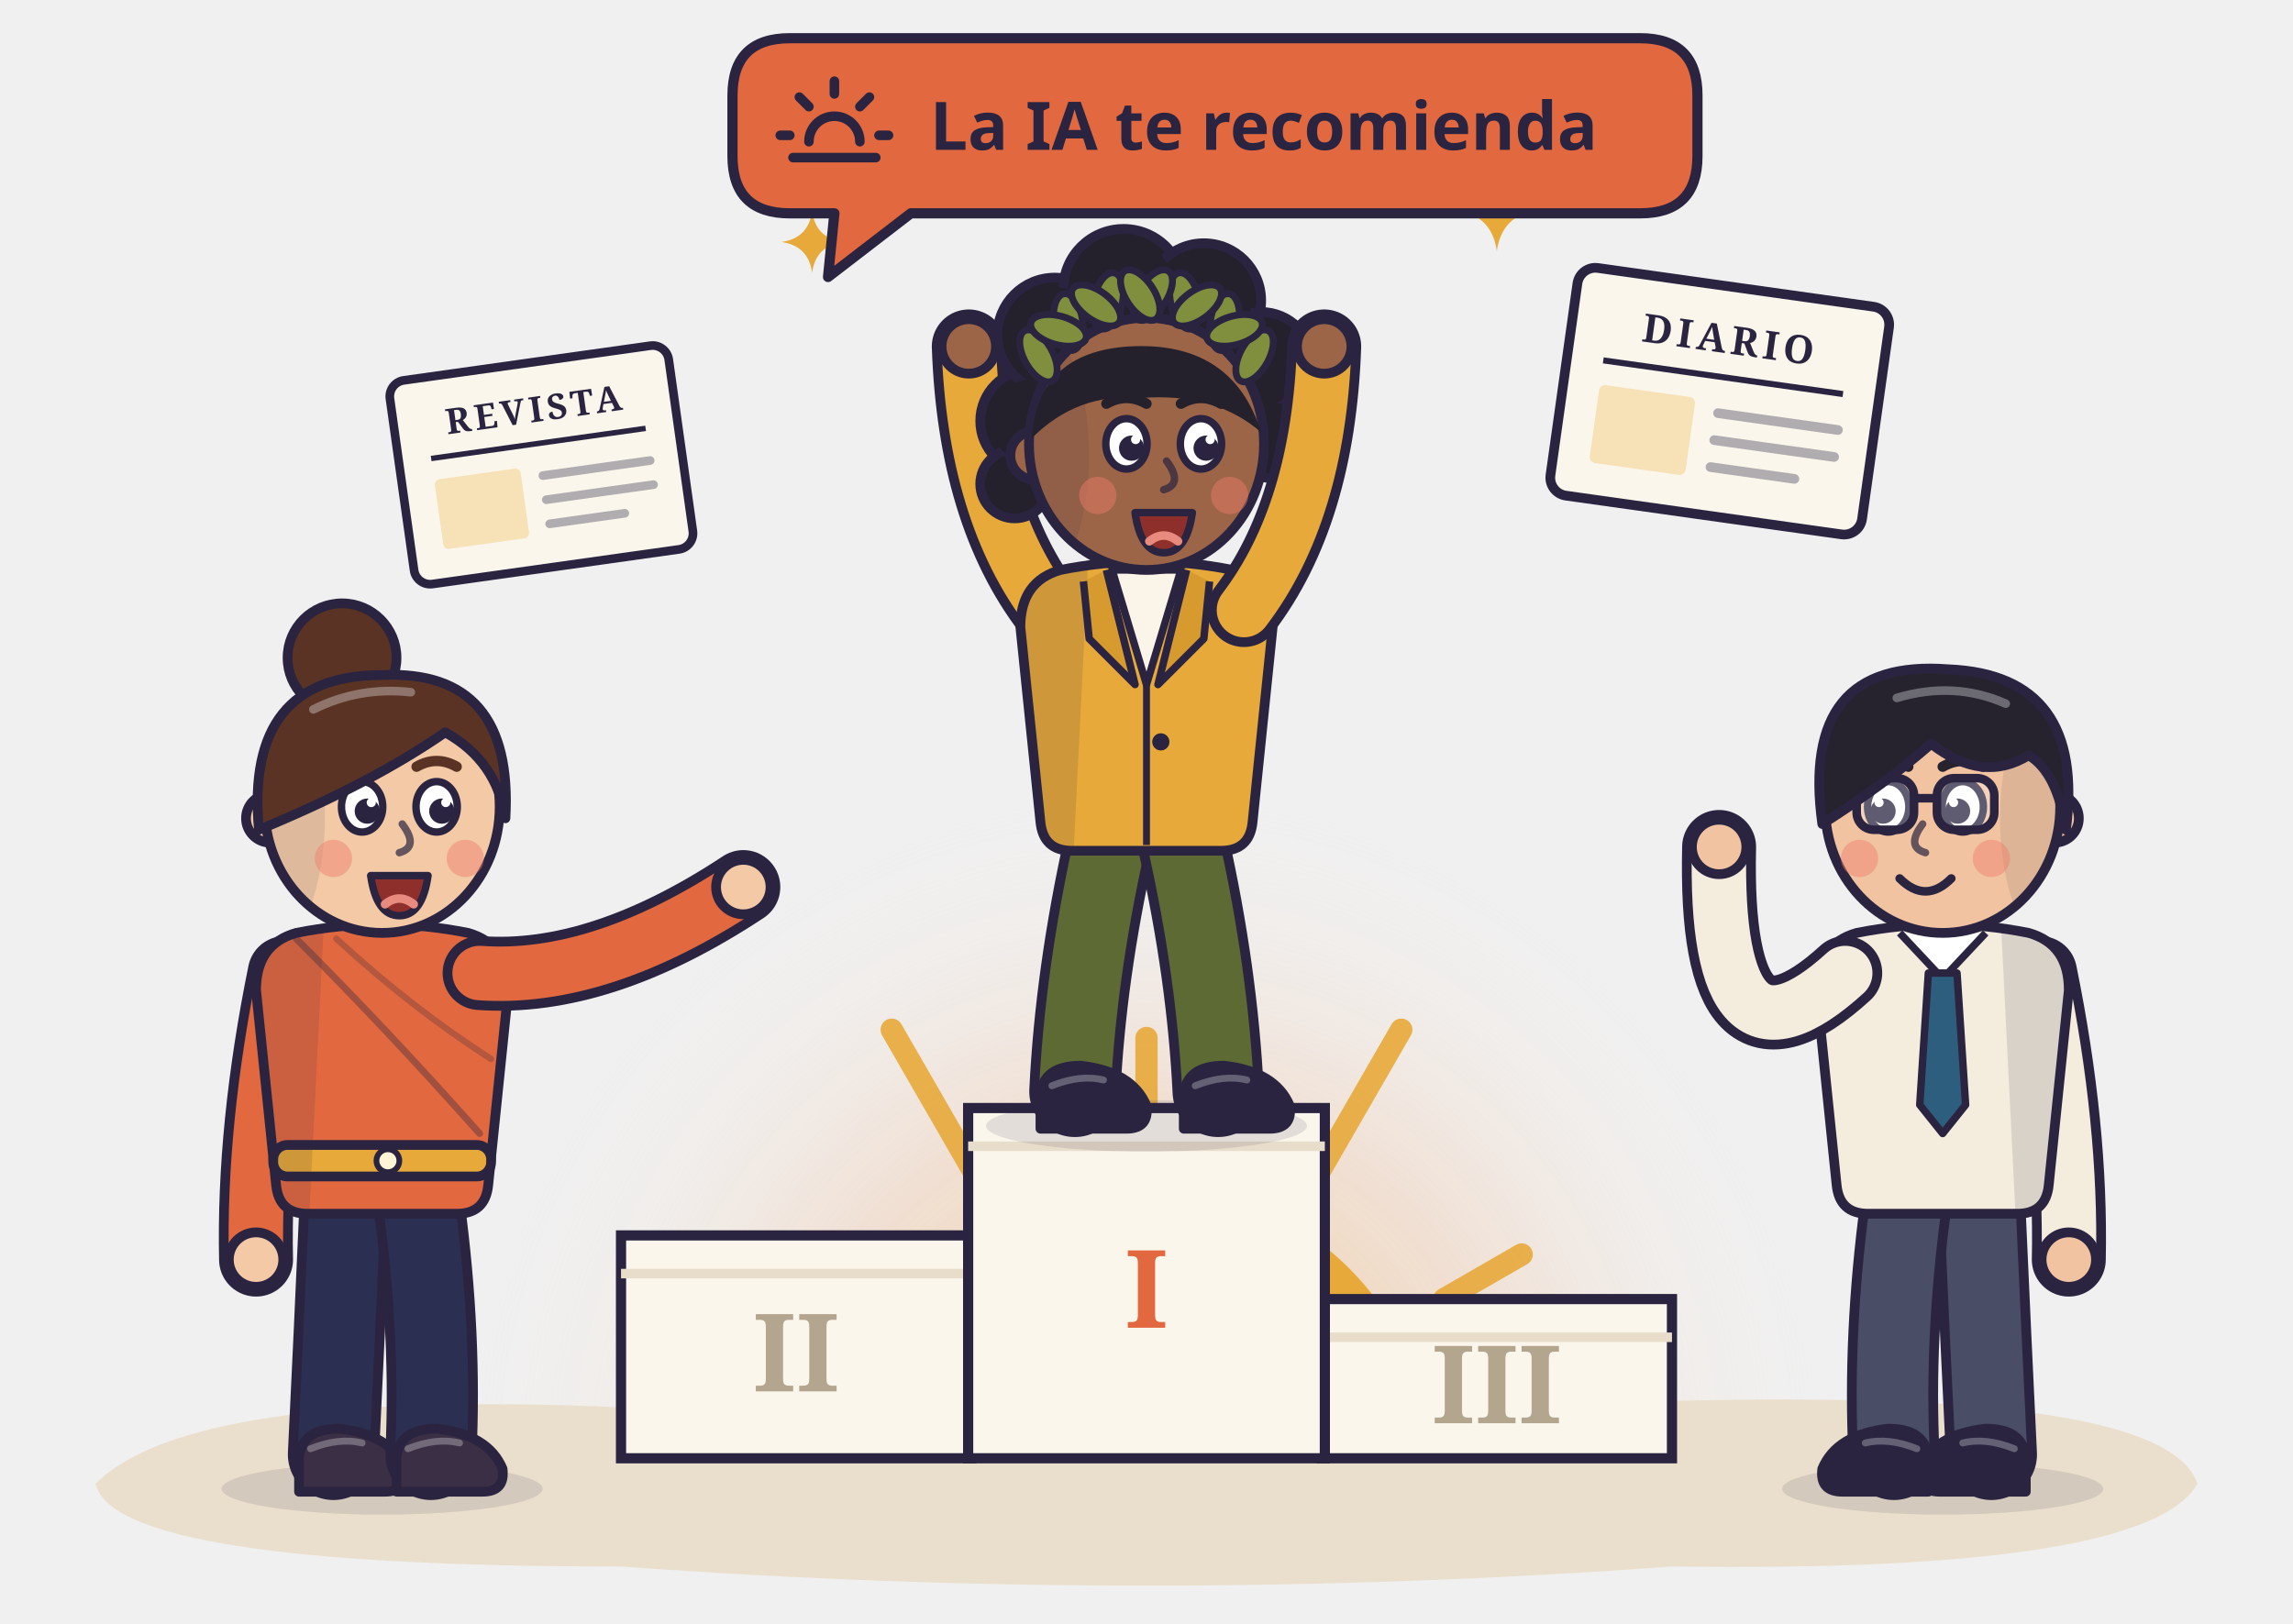
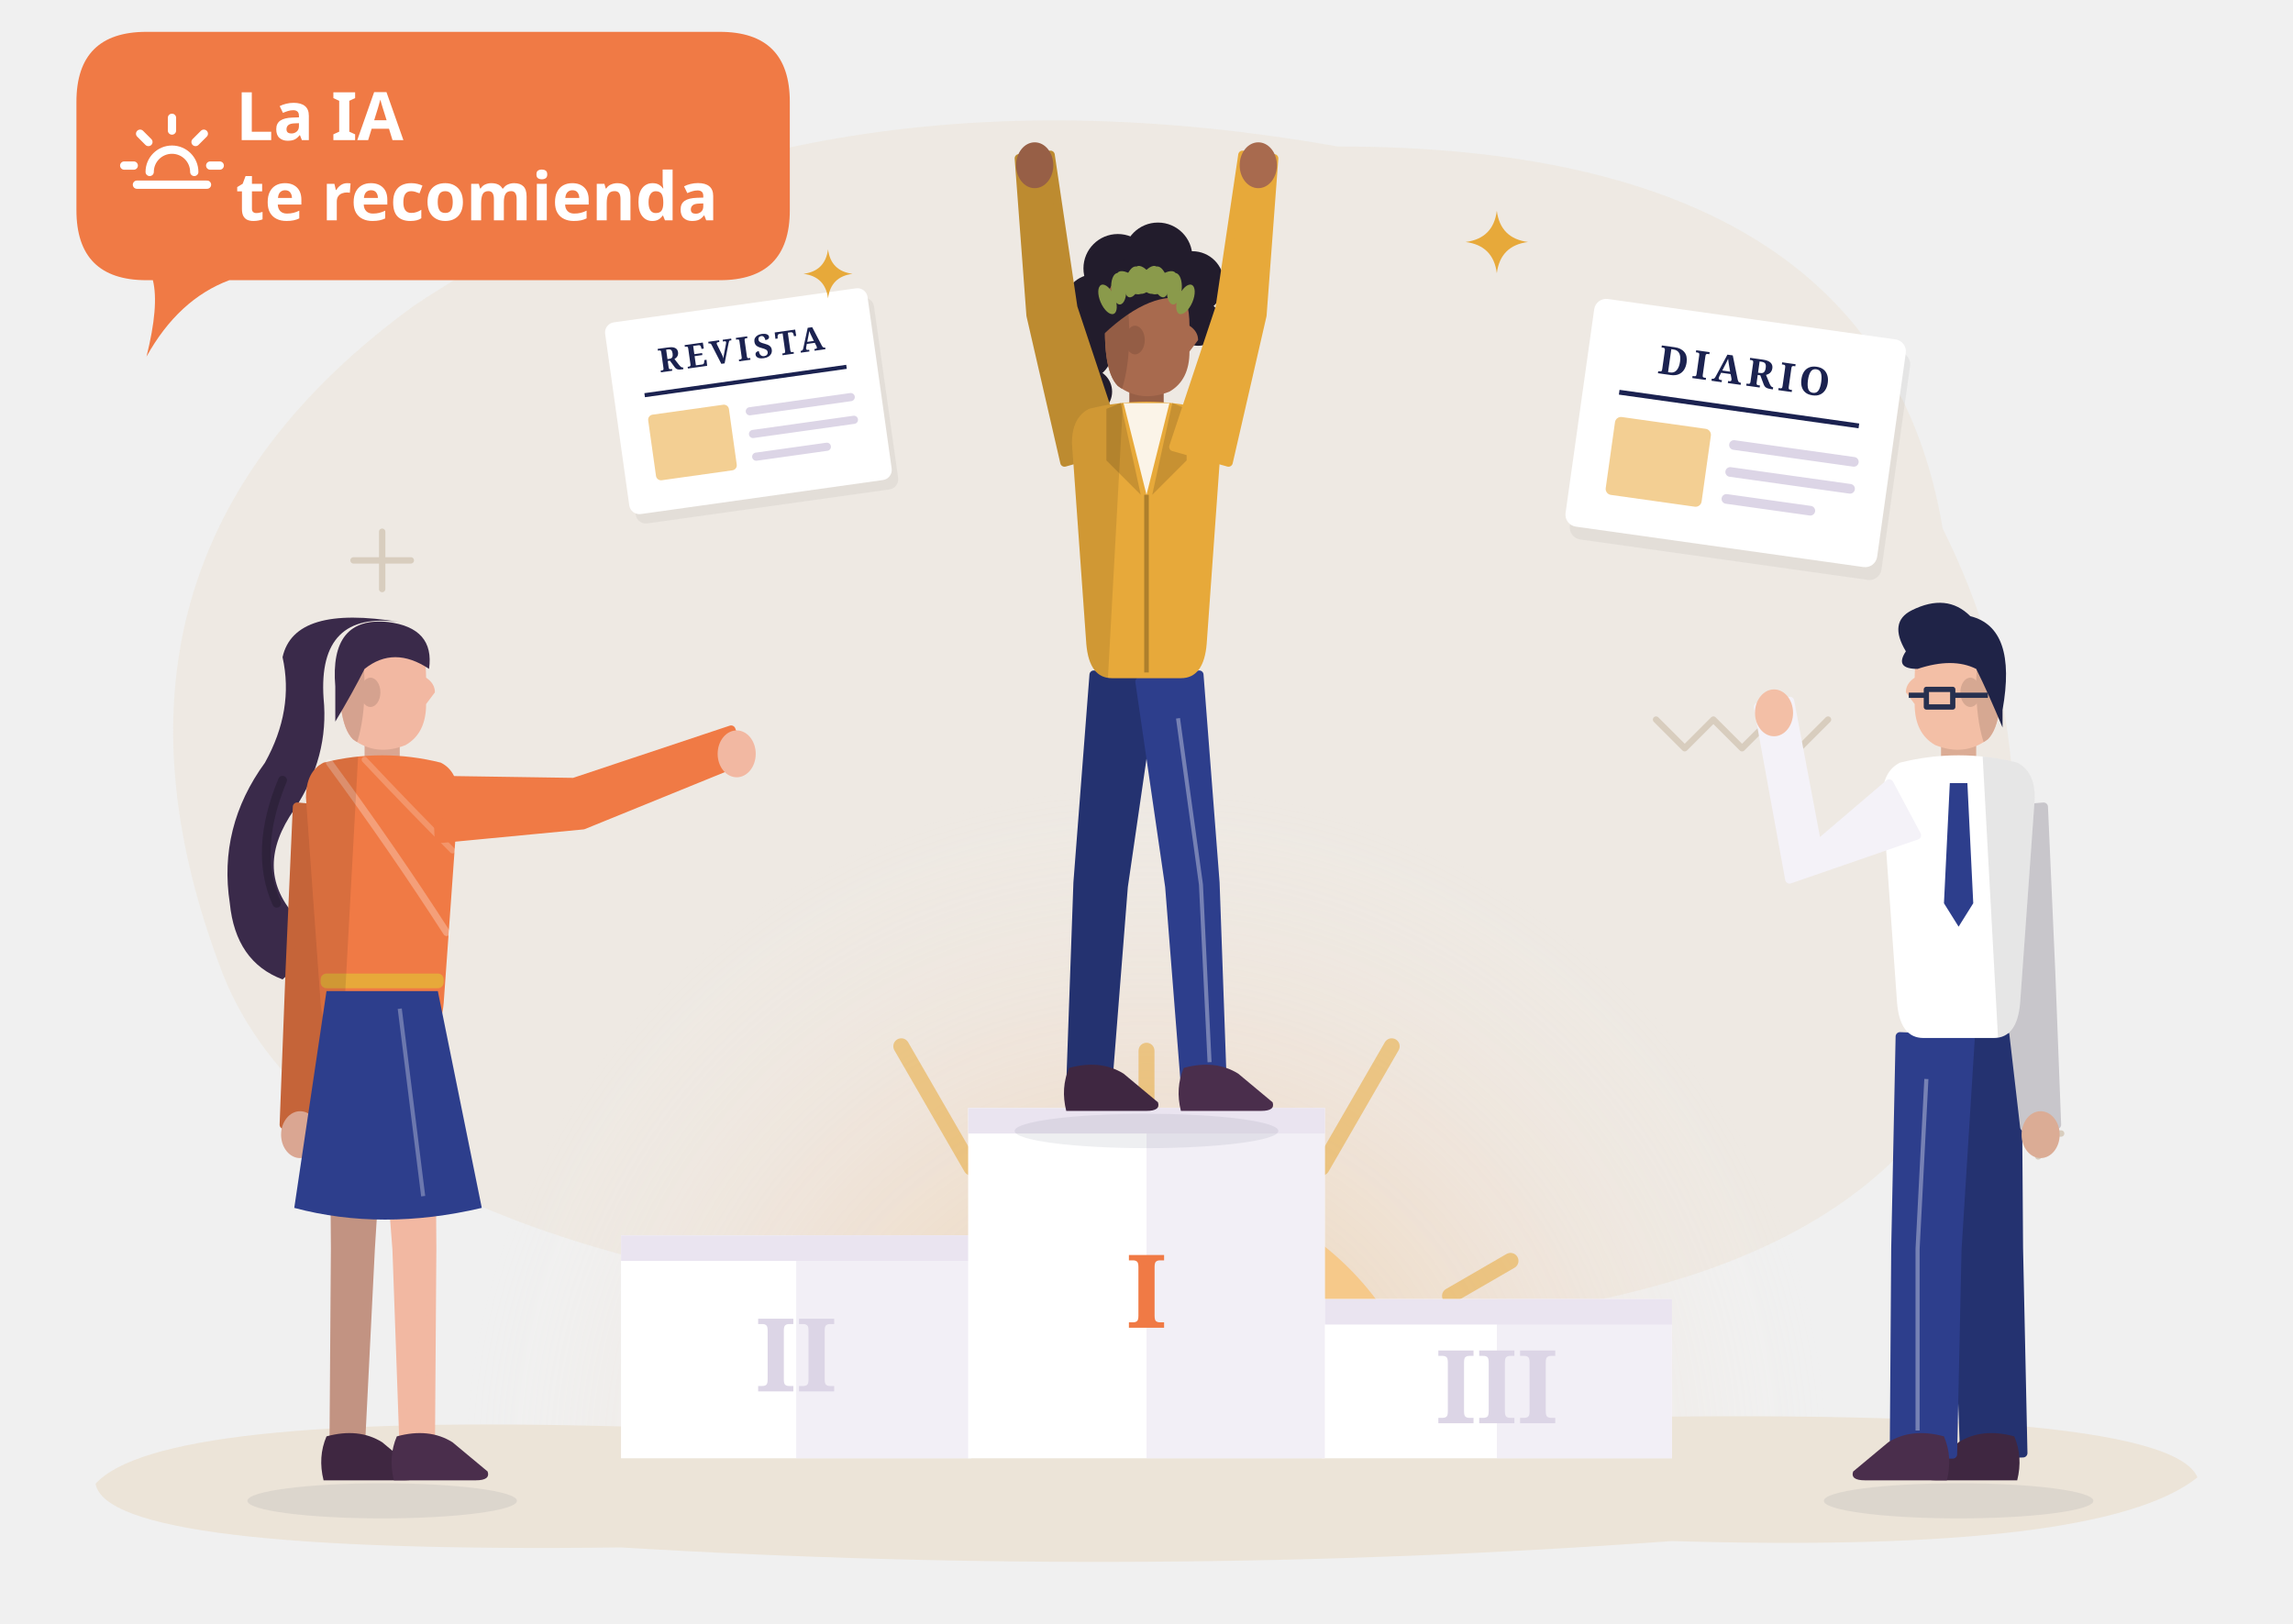
<svg xmlns="http://www.w3.org/2000/svg" viewBox="0 24 720 510" role="img" aria-label="Ilustración: una empresaria con corona de laurel celebra en lo alto de un podio de mármol mientras notas de prensa flotan a su alrededor">
+   <path transform="translate(720 0) scale(-1 1)" d="M110 190Q130 70 300 70Q470 40 590 120Q700 200 650 330Q610 430 360 440Q130 452 96 340Q74 262 110 190Z" fill="#ECE4D8" opacity=".55" />
+   <path d="M120 191v18M111 200h18" stroke="#D8CDBE" stroke-width="2" stroke-linecap="round" />
+   <path d="M640 372.8v14.4M632.8 380h14.4" stroke="#D8CDBE" stroke-width="2" stroke-linecap="round" />
+   <path d="M520 250l9 9 9-9 9 9 9-9 9 9 9-9" fill="none" stroke="#D8CDBE" stroke-width="2" stroke-linejoin="round" stroke-linecap="round" />
  <defs>
    <clipPath id="esc-autoridad-digital-horiz2">
      <rect x="90" y="216" width="540" height="270" />
    </clipPath>
    <radialGradient id="esc-autoridad-digital-halo1">
-       <stop offset="0" stop-color="#E7A93A" stop-opacity=".55" />
-       <stop offset=".55" stop-color="#F2B98F" stop-opacity=".28" />
+       <stop offset="0" stop-color="#E7A93A" stop-opacity=".4" />
+       <stop offset=".6" stop-color="#F4C9A8" stop-opacity=".18" />
      <stop offset="1" stop-color="#F6F0E6" stop-opacity="0" />
    </radialGradient>
  </defs>
  <g clip-path="url(#esc-autoridad-digital-horiz2)">
    <circle cx="360" cy="486" r="216" fill="url(#esc-autoridad-digital-halo1)" />
-     <g class="esc-sol" style="transform-origin:360px 486px" stroke="#E7A93A" stroke-width="7" stroke-linecap="round" opacity=".9">
-       <path d="M468 486L520 486" />
-       <path d="M453.5 540L477.8 554" />
-       <path d="M414 579.5L440 624.6" />
-       <path d="M360 594L360 622" />
-       <path d="M306 579.5L280 624.6" />
-       <path d="M266.5 540L242.2 554" />
-       <path d="M252 486L200 486" />
-       <path d="M266.5 432L242.2 418" />
-       <path d="M306 392.5L280 347.4" />
-       <path d="M360 378L360 350" />
-       <path d="M414 392.5L440 347.4" />
-       <path d="M453.5 432L477.8 418" />
-     </g>
-     <circle cx="360" cy="486" r="90" fill="#E7A93A" />
-     <circle cx="360" cy="486" r="70.2" fill="#EE9150" />
-     <circle cx="360" cy="486" r="50.4" fill="#E2683F" />
-   </g>
-   <path d="M30 490Q60 460 195 466Q360 454 525 464Q680 460 690 490Q674 518 525 516Q360 528 195 516Q36 516 30 490Z" fill="#EADFCC" />
+     <g class="esc-sol" style="transform-origin:360px 486px" stroke="#E7A93A" stroke-width="5" stroke-linecap="round" opacity=".55">
+       <path d="M470 486L514 486" />
+       <path d="M455.3 541L474.3 552" />
+       <path d="M415 581.3L437 619.4" />
+       <path d="M360 596L360 618" />
+       <path d="M305 581.3L283 619.4" />
+       <path d="M264.7 541L245.7 552" />
+       <path d="M250 486L206 486" />
+       <path d="M264.7 431L245.7 420" />
+       <path d="M305 390.7L283 352.6" />
+       <path d="M360 376L360 354" />
+       <path d="M415 390.7L437 352.6" />
+       <path d="M455.3 431L474.3 420" />
+     </g>
+     <circle cx="360" cy="486" r="90" fill="#F6C98A" />
+     <circle cx="360" cy="486" r="66.6" fill="#F3A672" />
+     <circle cx="360" cy="486" r="43.2" fill="#F07A45" />
+   </g>
+   <path d="M30 490Q50 468 195 472Q318.75 460 470 470Q680 464 690 488Q660 512 525 508Q360 520 195 510Q34 512 30 490Z" fill="#ECE4D8" />
  <g transform="translate(360 482) scale(1)">
-     <rect x="-165" y="-70" width="110" height="70" fill="#FBF6EC" stroke="#2A2440" stroke-width="3.2" />
-     <path d="M-165 -58h110" stroke="#E8DDCA" stroke-width="3" />
-     <text x="-110" y="-21" text-anchor="middle" font-family="Cinzel, serif" font-weight="700" font-size="34" fill="#B4A68E">II</text>
-     <rect x="55" y="-50" width="110" height="50" fill="#FBF6EC" stroke="#2A2440" stroke-width="3.2" />
-     <path d="M55 -38h110" stroke="#E8DDCA" stroke-width="3" />
-     <text x="110" y="-11" text-anchor="middle" font-family="Cinzel, serif" font-weight="700" font-size="34" fill="#B4A68E">III</text>
-     <rect x="-56" y="-110" width="112" height="110" fill="#FBF6EC" stroke="#2A2440" stroke-width="3.2" />
-     <path d="M-56 -98h112" stroke="#E8DDCA" stroke-width="3" />
-     <text x="0" y="-41" text-anchor="middle" font-family="Cinzel, serif" font-weight="700" font-size="34" fill="#E2683F">I</text>
-   </g>
-   <g transform="translate(360 374) scale(0.9)">
+     <rect x="-165" y="-70" width="110" height="70" fill="#FFFFFF" />
+     <rect x="-110" y="-70" width="55" height="70" fill="#EAE4F0" opacity=".6" />
+     <rect x="-165" y="-70" width="110" height="8" fill="#EAE4F0" />
+     <text x="-110" y="-21" text-anchor="middle" font-family="Cinzel, serif" font-weight="700" font-size="32" fill="#DCD5E6">II</text>
+     <rect x="55" y="-50" width="110" height="50" fill="#FFFFFF" />
+     <rect x="110" y="-50" width="55" height="50" fill="#EAE4F0" opacity=".6" />
+     <rect x="55" y="-50" width="110" height="8" fill="#EAE4F0" />
+     <text x="110" y="-11" text-anchor="middle" font-family="Cinzel, serif" font-weight="700" font-size="32" fill="#DCD5E6">III</text>
+     <rect x="-56" y="-110" width="112" height="110" fill="#FFFFFF" />
+     <rect x="0" y="-110" width="56" height="110" fill="#EAE4F0" opacity=".6" />
+     <rect x="-56" y="-110" width="112" height="8" fill="#EAE4F0" />
+     <text x="0" y="-41" text-anchor="middle" font-family="Cinzel, serif" font-weight="700" font-size="32" fill="#F07A45">I</text>
+   </g>
+   <g transform="translate(360 372) scale(0.9)">
    <g class="esc-respira" style="--d:0s">
-       <ellipse cx="0" cy="4" rx="56" ry="9" fill="#2A2440" opacity=".12" />
-       <path d="M-13 -94Q-23 -49 -25 -8" fill="none" stroke="#2A2440" stroke-width="31.8" stroke-linecap="round" stroke-linejoin="round" />
-       <path d="M-13 -94Q-23 -49 -25 -8" fill="none" stroke="#5E6A34" stroke-width="25" stroke-linecap="round" stroke-linejoin="round" />
-       <path d="M-37 5L-37 -7Q-36 -17 -23 -17Q-5 -15 0 -3Q1 5 -7 5Z" fill="#2A2440" stroke="#2A2440" stroke-width="3.4" stroke-linejoin="round" />
-       <path d="M-33 -10Q-23 -14 -15 -12" fill="none" stroke="#fff" stroke-opacity=".28" stroke-width="2.4" stroke-linecap="round" />
-       <path d="M13 -94Q23 -49 25 -8" fill="none" stroke="#2A2440" stroke-width="31.8" stroke-linecap="round" stroke-linejoin="round" />
-       <path d="M13 -94Q23 -49 25 -8" fill="none" stroke="#5E6A34" stroke-width="25" stroke-linecap="round" stroke-linejoin="round" />
-       <path d="M13 5L13 -7Q14 -17 27 -17Q45 -15 50 -3Q51 5 43 5Z" fill="#2A2440" stroke="#2A2440" stroke-width="3.4" stroke-linejoin="round" />
-       <path d="M17 -10Q27 -14 35 -12" fill="none" stroke="#fff" stroke-opacity=".28" stroke-width="2.4" stroke-linecap="round" />
-       <g transform="translate(0 20)">
-         <path d="M-34 -196Q-60 -230 -62 -288" fill="none" stroke="#2A2440" stroke-width="25.8" stroke-linecap="round" stroke-linejoin="round" />
-         <path d="M-34 -196Q-60 -230 -62 -288" fill="none" stroke="#E7A93A" stroke-width="19" stroke-linecap="round" stroke-linejoin="round" />
-         <circle cx="-62" cy="-288" r="9.5" fill="#9C6548" stroke="#2A2440" stroke-width="3.4" />
-         <path d="M-10 -222V-204H10V-222" fill="#9C6548" stroke="#2A2440" stroke-width="3.4" stroke-linejoin="round" />
-         <path d="M-30 -210Q0 -216 30 -210Q44 -206 44 -190L37 -122Q36 -112 26 -112L-26 -112Q-36 -112 -37 -122L-44 -190Q-44 -206 -30 -210Z" fill="#E7A93A" stroke="#2A2440" stroke-width="3.4" stroke-linejoin="round" />
-         <path d="M-12 -210L0 -170L12 -210Z" fill="#FBF4E8" stroke="#2A2440" stroke-width="2.6" stroke-linejoin="round" />
-         <path d="M-14 -210L-4 -170L-20 -186L-22 -206" fill="#D69A2E" stroke="#2A2440" stroke-width="2.6" stroke-linejoin="round" />
-         <path d="M14 -210L4 -170L20 -186L22 -206" fill="#D69A2E" stroke="#2A2440" stroke-width="2.6" stroke-linejoin="round" />
-         <path d="M0 -170V-114" stroke="#2A2440" stroke-width="2.4" />
-         <circle cx="5" cy="-150" r="3" fill="#2A2440" />
-         <clipPath id="esc-autoridad-digital-t3">
-           <path d="M-30 -210Q0 -216 30 -210Q44 -206 44 -190L37 -122Q36 -112 26 -112L-26 -112Q-36 -112 -37 -122L-44 -190Q-44 -206 -30 -210Z" />
-         </clipPath>
-         <path clip-path="url(#esc-autoridad-digital-t3)" d="M-20 -220L-60 -220L-60 -100L-26 -100Z" fill="#2A2440" opacity=".13" />
-         <g fill="#24202C" stroke="#2A2440" stroke-width="3.4">
-           <circle cx="-40" cy="-262" r="18" />
-           <circle cx="-32" cy="-292" r="20" />
-           <circle cx="-8" cy="-308" r="21" />
-           <circle cx="20" cy="-304" r="20" />
-           <circle cx="40" cy="-282" r="18" />
-           <circle cx="44" cy="-256" r="14" />
-           <circle cx="-46" cy="-240" r="12" />
-         </g>
-         <g fill="#24202C">
-           <circle cx="-40" cy="-262" r="14.6" />
-           <circle cx="-32" cy="-292" r="16.6" />
-           <circle cx="-8" cy="-308" r="17.6" />
-           <circle cx="20" cy="-304" r="16.6" />
-           <circle cx="40" cy="-282" r="14.6" />
-           <circle cx="44" cy="-256" r="10.6" />
-           <circle cx="-46" cy="-240" r="8.6" />
-         </g>
-         <circle cx="-39" cy="-250" r="8.5" fill="#9C6548" stroke="#2A2440" stroke-width="3.4" />
-         <ellipse cx="0" cy="-254" rx="41" ry="44" fill="#9C6548" stroke="#2A2440" stroke-width="3.4" />
-         <clipPath id="esc-autoridad-digital-c4">
-           <ellipse cx="0" cy="-254" rx="41" ry="44" />
-         </clipPath>
-         <ellipse clip-path="url(#esc-autoridad-digital-c4)" cx="-46" cy="-250" rx="26" ry="52" fill="#2A2440" opacity=".1" />
-         <circle cx="-17" cy="-236" r="6.5" fill="#F07C6A" opacity=".45" />
-         <circle cx="29" cy="-236" r="6.5" fill="#F07C6A" opacity=".45" />
-         <ellipse cx="-7" cy="-254" rx="7.2" ry="8.8" fill="#fff" stroke="#2A2440" stroke-width="2.6" />
-         <circle cx="-5.2" cy="-252.5" r="4.4" fill="#2A2440" />
-         <circle cx="-3.8" cy="-255.5" r="1.6" fill="#fff" />
-         <ellipse cx="19" cy="-254" rx="7.2" ry="8.8" fill="#fff" stroke="#2A2440" stroke-width="2.6" />
-         <circle cx="20.8" cy="-252.5" r="4.4" fill="#2A2440" />
-         <circle cx="22.2" cy="-255.5" r="1.6" fill="#fff" />
-         <path d="M-14 -268Q-7 -272 0 -268" fill="none" stroke="#24202C" stroke-width="3.6" stroke-linecap="round" />
-         <path d="M12 -268Q19 -272 26 -268" fill="none" stroke="#24202C" stroke-width="3.6" stroke-linecap="round" />
-         <path d="M7 -248Q13 -240 6 -238" fill="none" stroke="#2A2440" stroke-width="2.6" stroke-linecap="round" stroke-opacity=".7" />
-         <path d="M-4 -230Q6 -230 16 -230Q14 -216 6 -216Q-2 -216 -4 -230Z" fill="#8E2F2B" stroke="#2A2440" stroke-width="2.6" stroke-linejoin="round" />
-         <path d="M1 -220Q6 -224 11 -220" fill="none" stroke="#E98A7E" stroke-width="3" stroke-linecap="round" />
-         <path d="M-40 -256Q-38 -286 -6 -288Q30 -290 40 -258Q24 -272 -2 -270Q-24 -272 -40 -256Z" fill="#24202C" />
-         <path d="M-26 -298Q-12 -306 4 -304" fill="none" stroke="#fff" stroke-opacity=".32" stroke-width="3" stroke-linecap="round" />
-         <g fill="#7F8F3E" stroke="#2A2440" stroke-width="2.4">
-           <ellipse cx="-37.7" cy="-284.7" rx="5" ry="10" transform="rotate(-29 -37.7 -284.7)" />
-           <ellipse cx="37.7" cy="-284.7" rx="5" ry="10" transform="rotate(29 37.7 -284.7)" />
-           <ellipse cx="-27.3" cy="-296.5" rx="5" ry="10" transform="rotate(-8.3 -27.3 -296.5)" />
-           <ellipse cx="27.3" cy="-296.5" rx="5" ry="10" transform="rotate(8.3 27.3 -296.5)" />
-           <ellipse cx="-13.4" cy="-303.9" rx="5" ry="10" transform="rotate(12.3 -13.4 -303.9)" />
-           <ellipse cx="13.4" cy="-303.9" rx="5" ry="10" transform="rotate(-12.3 13.4 -303.9)" />
-           <ellipse cx="2.2" cy="-305.9" rx="5" ry="10" transform="rotate(32.9 2.2 -305.9)" />
-           <ellipse cx="-2.2" cy="-305.9" rx="5" ry="10" transform="rotate(-32.9 -2.2 -305.9)" />
-           <ellipse cx="17.6" cy="-302.3" rx="5" ry="10" transform="rotate(53.5 17.6 -302.3)" />
-           <ellipse cx="-17.6" cy="-302.3" rx="5" ry="10" transform="rotate(-53.5 -17.6 -302.3)" />
-           <ellipse cx="30.7" cy="-293.6" rx="5" ry="10" transform="rotate(74.2 30.7 -293.6)" />
-           <ellipse cx="-30.7" cy="-293.6" rx="5" ry="10" transform="rotate(-74.2 -30.7 -293.6)" />
-         </g>
-         <path d="M34 -196Q60 -230 62 -288" fill="none" stroke="#2A2440" stroke-width="25.8" stroke-linecap="round" stroke-linejoin="round" />
-         <path d="M34 -196Q60 -230 62 -288" fill="none" stroke="#E7A93A" stroke-width="19" stroke-linecap="round" stroke-linejoin="round" />
-         <circle cx="62" cy="-288" r="9.5" fill="#9C6548" stroke="#2A2440" stroke-width="3.4" />
+       <ellipse cx="0" cy="8" rx="46" ry="6" fill="#27304F" opacity=".08" />
+       <g fill="#221C2C">
+         <circle cx="-18" cy="-280" r="11" />
+         <circle cx="-10" cy="-293" r="12" />
+         <circle cx="4" cy="-297" r="12" />
+         <circle cx="16" cy="-288" r="11" />
+         <circle cx="-22" cy="-264" r="10" />
+         <circle cx="-20" cy="-250" r="8" />
+         <circle cx="18" cy="-274" r="8" />
      </g>
-     </g>
-   </g>
-   <g transform="translate(120 488) scale(0.9)">
+       <path d="M-18.4 -151.2L-24 -78.7L-26.5 -8.4L-13.5 -7.6L-8 -77.3L2.4 -148.8Z" fill="#243270" stroke="#243270" stroke-width="3" stroke-linejoin="round" />
+       <path d="M-27 -14Q-16 -17 -8 -12L4 -2Q5 1 0 1L-28 1Q-30 -7 -27 -14Z" fill="#3f2741" />
+       <path d="M-2.4 -148.8L8 -77.3L13.5 -7.6L26.5 -8.4L24 -78.7L18.4 -151.2Z" fill="#2D3E8C" stroke="#2D3E8C" stroke-width="3" stroke-linejoin="round" />
+       <path d="M11 -136L19 -78L22 -16" fill="none" stroke="#fff" stroke-opacity=".35" stroke-width="1.4" />
+       <path d="M13 -14Q24 -17 32 -12L44 -2Q45 1 40 1L12 1Q10 -7 13 -14Z" fill="#4A2E4C" />
+       <path d="M-9.4 -230.7L-25.6 -279.4L-33.5 -332.6L-44.5 -331.4L-40.4 -276.6L-28.6 -225.3Z" fill="#bd8b30" stroke="#bd8b30" stroke-width="3" stroke-linejoin="round" />
+       <ellipse cx="-39" cy="-329" rx="6.5" ry="8" fill="#975f46" />
+       <path d="M-6 -256V-240H6V-256Z" fill="#975f46" />
+       <path d="M-20 -244Q0 -249 20 -244Q26 -241 26 -232L21 -162Q20 -150 12 -150L-12 -150Q-20 -150 -21 -162L-26 -232Q-26 -241 -20 -244Z" fill="#E7A93A" />
+       <path d="M-8 -246L0 -214L8 -246Z" fill="#FBF4E8" />
+       <path d="M-9 -246L-2 -214L-14 -226L-14 -244Z" fill="#c79132" />
+       <path d="M9 -246L2 -214L14 -226L14 -244Z" fill="#c79132" />
+       <path d="M0 -214V-152" stroke="#ad7f2c" stroke-width="1.6" />
+       <clipPath id="esc-autoridad-digital-t3">
+         <path d="M-20 -244Q0 -249 20 -244Q26 -241 26 -232L21 -162Q20 -150 12 -150L-12 -150Q-20 -150 -21 -162L-26 -232Q-26 -241 -20 -244Z" />
+       </clipPath>
+       <path clip-path="url(#esc-autoridad-digital-t3)" d="M-8 -250L-40 -250L-40 -140L-14 -140Z" fill="#000" opacity=".1" />
+       <path d="M-14 -282Q-16 -258 -10 -252Q-2 -246 8 -250Q15 -254 15 -264L18 -268Q18 -271 15 -273Q15 -292 -2 -292Q-12 -292 -14 -282Z" fill="#A86A4E" />
+       <clipPath id="esc-autoridad-digital-c4">
+         <path d="M-14 -282Q-16 -258 -10 -252Q-2 -246 8 -250Q15 -254 15 -264L18 -268Q18 -271 15 -273Q15 -292 -2 -292Q-12 -292 -14 -282Z" />
+       </clipPath>
+       <ellipse clip-path="url(#esc-autoridad-digital-c4)" cx="-14" cy="-270" rx="8" ry="26" fill="#945d45" />
+       <ellipse cx="-4" cy="-268" rx="3.4" ry="5" fill="#945d45" />
+       <path d="M-15 -278Q-2 -296 15 -282Q2 -286 -15 -270Z" fill="#221C2C" />
+       <g fill="#8A9A4B">
+         <ellipse cx="-13.6" cy="-282.2" rx="2.6" ry="5.5" transform="rotate(-23.2 -13.6 -282.2)" />
+         <ellipse cx="13.6" cy="-282.2" rx="2.6" ry="5.5" transform="rotate(23.2 13.6 -282.2)" />
+         <ellipse cx="-9.7" cy="-285.9" rx="2.6" ry="5.5" transform="rotate(-4.9 -9.7 -285.9)" />
+         <ellipse cx="9.7" cy="-285.9" rx="2.6" ry="5.5" transform="rotate(4.9 9.7 -285.9)" />
+         <ellipse cx="-4.8" cy="-288.3" rx="2.6" ry="5.5" transform="rotate(13.4 -4.8 -288.3)" />
+         <ellipse cx="4.8" cy="-288.3" rx="2.6" ry="5.5" transform="rotate(-13.4 4.8 -288.3)" />
+         <ellipse cx="0.5" cy="-289" rx="2.6" ry="5.5" transform="rotate(31.8 0.5 -289)" />
+         <ellipse cx="-0.5" cy="-289" rx="2.6" ry="5.5" transform="rotate(-31.8 -0.5 -289)" />
+         <ellipse cx="5.8" cy="-288" rx="2.6" ry="5.5" transform="rotate(50.1 5.8 -288)" />
+         <ellipse cx="-5.8" cy="-288" rx="2.6" ry="5.5" transform="rotate(-50.1 -5.8 -288)" />
+       </g>
+       <path d="M28.6 -225.3L40.4 -276.6L44.5 -331.4L33.5 -332.6L25.6 -279.4L9.4 -230.7Z" fill="#E7A93A" stroke="#E7A93A" stroke-width="3" stroke-linejoin="round" />
+       <ellipse cx="39" cy="-329" rx="6.5" ry="8" fill="#A86A4E" />
+     </g>
+   </g>
+   <g transform="translate(120 488) scale(0.92)">
    <g class="esc-respira" style="--d:0.6s">
-       <ellipse cx="0" cy="4" rx="56" ry="9" fill="#2A2440" opacity=".12" />
-       <path d="M-13 -94Q-15 -49 -17 -8" fill="none" stroke="#2A2440" stroke-width="31.8" stroke-linecap="round" stroke-linejoin="round" />
-       <path d="M-13 -94Q-15 -49 -17 -8" fill="none" stroke="#2B2F52" stroke-width="25" stroke-linecap="round" stroke-linejoin="round" />
-       <path d="M-29 5L-29 -7Q-28 -17 -15 -17Q3 -15 8 -3Q9 5 1 5Z" fill="#3B2F45" stroke="#2A2440" stroke-width="3.4" stroke-linejoin="round" />
-       <path d="M-25 -10Q-15 -14 -7 -12" fill="none" stroke="#fff" stroke-opacity=".28" stroke-width="2.4" stroke-linecap="round" />
-       <path d="M13 -94Q19 -49 17 -8" fill="none" stroke="#2A2440" stroke-width="31.8" stroke-linecap="round" stroke-linejoin="round" />
-       <path d="M13 -94Q19 -49 17 -8" fill="none" stroke="#2B2F52" stroke-width="25" stroke-linecap="round" stroke-linejoin="round" />
-       <path d="M5 5L5 -7Q6 -17 19 -17Q37 -15 42 -3Q43 5 35 5Z" fill="#3B2F45" stroke="#2A2440" stroke-width="3.4" stroke-linejoin="round" />
-       <path d="M9 -10Q19 -14 27 -12" fill="none" stroke="#fff" stroke-opacity=".28" stroke-width="2.4" stroke-linecap="round" />
-       <g transform="translate(0 20)">
-         <path d="M-34 -196Q-45 -142 -44 -96" fill="none" stroke="#2A2440" stroke-width="25.8" stroke-linecap="round" stroke-linejoin="round" />
-         <path d="M-34 -196Q-45 -142 -44 -96" fill="none" stroke="#E2683F" stroke-width="19" stroke-linecap="round" stroke-linejoin="round" />
-         <circle cx="-44" cy="-96" r="9.5" fill="#F3C9A6" stroke="#2A2440" stroke-width="3.4" />
-         <path d="M-10 -222V-204H10V-222" fill="#F3C9A6" stroke="#2A2440" stroke-width="3.4" stroke-linejoin="round" />
-         <path d="M-30 -210Q0 -216 30 -210Q44 -206 44 -190L37 -122Q36 -112 26 -112L-26 -112Q-36 -112 -37 -122L-44 -190Q-44 -206 -30 -210Z" fill="#E2683F" stroke="#2A2440" stroke-width="3.4" stroke-linejoin="round" />
-         <path d="M-30 -208Q2 -176 34 -140" fill="none" stroke="#2A2440" stroke-width="2.4" stroke-opacity=".35" stroke-linecap="round" />
-         <path d="M-16 -208Q10 -184 38 -166" fill="none" stroke="#2A2440" stroke-width="2.2" stroke-opacity=".25" stroke-linecap="round" />
-         <rect x="-38" y="-136" width="76" height="11" rx="5" fill="#E7A93A" stroke="#2A2440" stroke-width="3.4" />
-         <circle cx="2" cy="-130.5" r="4" fill="#FFF4D6" stroke="#2A2440" stroke-width="2" />
-         <clipPath id="esc-autoridad-digital-t6">
-           <path d="M-30 -210Q0 -216 30 -210Q44 -206 44 -190L37 -122Q36 -112 26 -112L-26 -112Q-36 -112 -37 -122L-44 -190Q-44 -206 -30 -210Z" />
-         </clipPath>
-         <path clip-path="url(#esc-autoridad-digital-t6)" d="M-20 -220L-60 -220L-60 -100L-26 -100Z" fill="#2A2440" opacity=".13" />
-         <circle cx="-14" cy="-306" r="19" fill="#5A3324" stroke="#2A2440" stroke-width="3.4" />
-         <path d="M-4 -292 q-10 -6 -20 2" fill="none" stroke="#2A2440" stroke-width="2.4" stroke-opacity=".5" />
-         <circle cx="-39" cy="-250" r="8.5" fill="#F3C9A6" stroke="#2A2440" stroke-width="3.4" />
-         <ellipse cx="0" cy="-254" rx="41" ry="44" fill="#F3C9A6" stroke="#2A2440" stroke-width="3.4" />
-         <clipPath id="esc-autoridad-digital-c7">
-           <ellipse cx="0" cy="-254" rx="41" ry="44" />
-         </clipPath>
-         <ellipse clip-path="url(#esc-autoridad-digital-c7)" cx="-46" cy="-250" rx="26" ry="52" fill="#2A2440" opacity=".1" />
-         <circle cx="-17" cy="-236" r="6.5" fill="#F07C6A" opacity=".45" />
-         <circle cx="29" cy="-236" r="6.5" fill="#F07C6A" opacity=".45" />
-         <ellipse cx="-7" cy="-254" rx="7.2" ry="8.8" fill="#fff" stroke="#2A2440" stroke-width="2.6" />
-         <circle cx="-5.2" cy="-252.5" r="4.4" fill="#2A2440" />
-         <circle cx="-3.8" cy="-255.5" r="1.6" fill="#fff" />
-         <ellipse cx="19" cy="-254" rx="7.2" ry="8.8" fill="#fff" stroke="#2A2440" stroke-width="2.6" />
-         <circle cx="20.8" cy="-252.5" r="4.4" fill="#2A2440" />
-         <circle cx="22.2" cy="-255.5" r="1.6" fill="#fff" />
-         <path d="M-14 -268Q-7 -272 0 -268" fill="none" stroke="#5A3324" stroke-width="3.6" stroke-linecap="round" />
-         <path d="M12 -268Q19 -272 26 -268" fill="none" stroke="#5A3324" stroke-width="3.6" stroke-linecap="round" />
-         <path d="M7 -248Q13 -240 6 -238" fill="none" stroke="#2A2440" stroke-width="2.6" stroke-linecap="round" stroke-opacity=".7" />
-         <path d="M-4 -230Q6 -230 16 -230Q14 -216 6 -216Q-2 -216 -4 -230Z" fill="#8E2F2B" stroke="#2A2440" stroke-width="2.6" stroke-linejoin="round" />
-         <path d="M1 -220Q6 -224 11 -220" fill="none" stroke="#E98A7E" stroke-width="3" stroke-linecap="round" />
-         <path d="M-43 -246Q-48 -300 0 -300Q46 -302 43 -250Q40 -270 22 -280Q-4 -262 -43 -246Z" fill="#5A3324" stroke="#2A2440" stroke-width="3.4" stroke-linejoin="round" />
-         <path d="M-24 -288Q-8 -296 10 -294" fill="none" stroke="#fff" stroke-opacity=".32" stroke-width="3" stroke-linecap="round" />
-         <path d="M34 -196Q76 -193 126 -226" fill="none" stroke="#2A2440" stroke-width="25.8" stroke-linecap="round" stroke-linejoin="round" />
-         <path d="M34 -196Q76 -193 126 -226" fill="none" stroke="#E2683F" stroke-width="19" stroke-linecap="round" stroke-linejoin="round" />
-         <circle cx="126" cy="-226" r="9.5" fill="#F3C9A6" stroke="#2A2440" stroke-width="3.4" />
-       </g>
-     </g>
-   </g>
-   <g transform="translate(610 488) scale(0.9)">
+       <ellipse cx="0" cy="8" rx="46" ry="6" fill="#27304F" opacity=".08" />
+       <path d="M6 -292Q-22 -296 -20 -266Q-18 -246 -30 -228Q-44 -208 -30 -192Q-20 -182 -34 -170Q-50 -176 -52 -196Q-56 -222 -40 -244Q-30 -262 -34 -280Q-30 -298 6 -292Z" fill="#3A2A4A" />
+       <path d="M-34 -238Q-44 -214 -36 -196" fill="none" stroke="#2e223b" stroke-width="3" stroke-linecap="round" />
+       <path d="M-16.5 -150.2L-16 -78.2L-16.5 -8.1L-7.5 -7.9L-4 -77.8L0.5 -149.8Z" fill="#c29382" stroke="#c29382" stroke-width="3" stroke-linejoin="round" />
+       <path d="M-19 -14Q-8 -17 0 -12L12 -2Q13 1 8 1L-20 1Q-22 -7 -19 -14Z" fill="#3f2741" />
+       <path d="M-0.5 -149.6L5 -77.8L7.5 -7.9L16.5 -8.1L17 -78.2L16.5 -150.4Z" fill="#F2B8A2" stroke="#F2B8A2" stroke-width="3" stroke-linejoin="round" />
+       <path d="M5 -14Q16 -17 24 -12L36 -2Q37 1 32 1L4 1Q2 -7 5 -14Z" fill="#4A2E4C" />
+       <path d="M-29 -228.9L-31.5 -172.6L-33.5 -120.4L-22.5 -119.6L-16.5 -171.4L-9 -227.1Z" fill="#c56439" stroke="#c56439" stroke-width="3" stroke-linejoin="round" />
+       <ellipse cx="-28" cy="-117" rx="6.5" ry="8" fill="#daa692" />
+       <path d="M-6 -256V-240H6V-256Z" fill="#daa692" />
+       <path d="M-20 -244Q0 -249 20 -244Q26 -241 26 -232L21 -162Q20 -150 12 -150L-12 -150Q-20 -150 -21 -162L-26 -232Q-26 -241 -20 -244Z" fill="#F07A45" />
+       <path d="M-18 -244Q4 -214 22 -186" fill="none" stroke="#fff" stroke-opacity=".28" stroke-width="2.4" stroke-linecap="round" />
+       <path d="M-6 -245Q10 -228 24 -214" fill="none" stroke="#fff" stroke-opacity=".2" stroke-width="2" stroke-linecap="round" />
+       <rect x="-21" y="-172" width="42" height="5" rx="2" fill="#E7A93A" />
+       <clipPath id="esc-autoridad-digital-t5">
+         <path d="M-20 -244Q0 -249 20 -244Q26 -241 26 -232L21 -162Q20 -150 12 -150L-12 -150Q-20 -150 -21 -162L-26 -232Q-26 -241 -20 -244Z" />
+       </clipPath>
+       <path clip-path="url(#esc-autoridad-digital-t5)" d="M-8 -250L-40 -250L-40 -140L-14 -140Z" fill="#000" opacity=".1" />
+       <path d="M-19 -166L19 -166L34 -92Q0 -84 -30 -92Z" fill="#2D3E8C" />
+       <path d="M6 -160L14 -96" stroke="#fff" stroke-opacity=".3" stroke-width="1.4" />
+       <path d="M-14 -282Q-16 -258 -10 -252Q-2 -246 8 -250Q15 -254 15 -264L18 -268Q18 -271 15 -273Q15 -292 -2 -292Q-12 -292 -14 -282Z" fill="#F2B8A2" />
+       <clipPath id="esc-autoridad-digital-c6">
+         <path d="M-14 -282Q-16 -258 -10 -252Q-2 -246 8 -250Q15 -254 15 -264L18 -268Q18 -271 15 -273Q15 -292 -2 -292Q-12 -292 -14 -282Z" />
+       </clipPath>
+       <ellipse clip-path="url(#esc-autoridad-digital-c6)" cx="-14" cy="-270" rx="8" ry="26" fill="#d5a28f" />
+       <ellipse cx="-4" cy="-268" rx="3.4" ry="5" fill="#d5a28f" />
+       <path d="M-16 -270Q-18 -294 2 -292Q18 -290 16 -276Q4 -284 -6 -276Q-10 -268 -16 -258Z" fill="#3A2A4A" />
+       <path d="M19.4 -218L68.6 -222.7L122.9 -244.8L119.1 -255.2L65.4 -237.3L18.6 -238Z" fill="#F07A45" stroke="#F07A45" stroke-width="3" stroke-linejoin="round" />
+       <ellipse cx="121" cy="-247" rx="6.5" ry="8" fill="#F2B8A2" />
+     </g>
+   </g>
+   <g transform="translate(615 488) scale(0.92)">
    <g class="esc-respira" style="--d:1s">
-       <ellipse cx="0" cy="4" rx="56" ry="9" fill="#2A2440" opacity=".12" />
-       <path d="M13 -94Q15 -49 17 -8" fill="none" stroke="#2A2440" stroke-width="31.8" stroke-linecap="round" stroke-linejoin="round" />
-       <path d="M13 -94Q15 -49 17 -8" fill="none" stroke="#4A4D66" stroke-width="25" stroke-linecap="round" stroke-linejoin="round" />
-       <path d="M29 5L29 -7Q28 -17 15 -17Q-3 -15 -8 -3Q-9 5 -1 5Z" fill="#2A2440" stroke="#2A2440" stroke-width="3.4" stroke-linejoin="round" />
-       <path d="M25 -10Q15 -14 7 -12" fill="none" stroke="#fff" stroke-opacity=".28" stroke-width="2.4" stroke-linecap="round" />
-       <path d="M-13 -94Q-19 -49 -17 -8" fill="none" stroke="#2A2440" stroke-width="31.8" stroke-linecap="round" stroke-linejoin="round" />
-       <path d="M-13 -94Q-19 -49 -17 -8" fill="none" stroke="#4A4D66" stroke-width="25" stroke-linecap="round" stroke-linejoin="round" />
-       <path d="M-5 5L-5 -7Q-6 -17 -19 -17Q-37 -15 -42 -3Q-43 5 -35 5Z" fill="#2A2440" stroke="#2A2440" stroke-width="3.4" stroke-linejoin="round" />
-       <path d="M-9 -10Q-19 -14 -27 -12" fill="none" stroke="#fff" stroke-opacity=".28" stroke-width="2.4" stroke-linecap="round" />
-       <g transform="translate(0 20)">
-         <path d="M34 -196Q45 -142 44 -96" fill="none" stroke="#2A2440" stroke-width="25.8" stroke-linecap="round" stroke-linejoin="round" />
-         <path d="M34 -196Q45 -142 44 -96" fill="none" stroke="#F4ECDD" stroke-width="19" stroke-linecap="round" stroke-linejoin="round" />
-         <circle cx="44" cy="-96" r="9.5" fill="#F1C3A0" stroke="#2A2440" stroke-width="3.4" />
-         <path d="M-10 -222V-204H10V-222" fill="#F1C3A0" stroke="#2A2440" stroke-width="3.4" stroke-linejoin="round" />
-         <path d="M-30 -210Q0 -216 30 -210Q44 -206 44 -190L37 -122Q36 -112 26 -112L-26 -112Q-36 -112 -37 -122L-44 -190Q-44 -206 -30 -210Z" fill="#F4ECDD" stroke="#2A2440" stroke-width="3.4" stroke-linejoin="round" />
-         <path d="M-15 -210L0 -194L15 -210" fill="#fff" stroke="#2A2440" stroke-width="2.6" stroke-linejoin="round" />
-         <path d="M-5 -196L5 -196L8 -150L0 -140L-8 -150Z" fill="#2E5E7E" stroke="#2A2440" stroke-width="2.6" stroke-linejoin="round" />
-         <clipPath id="esc-autoridad-digital-t9">
-           <path d="M-30 -210Q0 -216 30 -210Q44 -206 44 -190L37 -122Q36 -112 26 -112L-26 -112Q-36 -112 -37 -122L-44 -190Q-44 -206 -30 -210Z" />
-         </clipPath>
-         <path clip-path="url(#esc-autoridad-digital-t9)" d="M20 -220L60 -220L60 -100L26 -100Z" fill="#2A2440" opacity=".13" />
-         <circle cx="39" cy="-250" r="8.5" fill="#F1C3A0" stroke="#2A2440" stroke-width="3.4" />
-         <ellipse cx="0" cy="-254" rx="41" ry="44" fill="#F1C3A0" stroke="#2A2440" stroke-width="3.4" />
-         <clipPath id="esc-autoridad-digital-c10">
-           <ellipse cx="0" cy="-254" rx="41" ry="44" />
-         </clipPath>
-         <ellipse clip-path="url(#esc-autoridad-digital-c10)" cx="46" cy="-250" rx="26" ry="52" fill="#2A2440" opacity=".1" />
-         <circle cx="-29" cy="-236" r="6.5" fill="#F07C6A" opacity=".45" />
-         <circle cx="17" cy="-236" r="6.5" fill="#F07C6A" opacity=".45" />
-         <ellipse cx="-19" cy="-254" rx="7.2" ry="8.8" fill="#fff" stroke="#2A2440" stroke-width="2.6" />
-         <circle cx="-20.8" cy="-252.5" r="4.4" fill="#2A2440" />
-         <circle cx="-22.2" cy="-255.5" r="1.6" fill="#fff" />
-         <ellipse cx="7" cy="-254" rx="7.2" ry="8.8" fill="#fff" stroke="#2A2440" stroke-width="2.6" />
-         <circle cx="5.2" cy="-252.5" r="4.4" fill="#2A2440" />
-         <circle cx="3.8" cy="-255.5" r="1.6" fill="#fff" />
-         <path d="M-26 -268Q-19 -272 -12 -268" fill="none" stroke="#26232F" stroke-width="3.6" stroke-linecap="round" />
-         <path d="M0 -268Q7 -272 14 -268" fill="none" stroke="#26232F" stroke-width="3.6" stroke-linecap="round" />
-         <path d="M-7 -248Q-13 -240 -6 -238" fill="none" stroke="#2A2440" stroke-width="2.6" stroke-linecap="round" stroke-opacity=".7" />
-         <path d="M-15 -229Q-6 -220 3 -229" fill="none" stroke="#2A2440" stroke-width="3" stroke-linecap="round" />
-         <g fill="#fff" fill-opacity=".25" stroke="#2A2440" stroke-width="3">
-           <rect x="-30" y="-264" width="20" height="18" rx="6" />
-           <rect x="-2" y="-264" width="20" height="18" rx="6" />
-         </g>
-         <path d="M-10 -257h8" stroke="#2A2440" stroke-width="3" />
-         <path d="M-42 -248Q-50 -306 2 -302Q50 -300 43 -246Q40 -266 30 -272Q14 -262 -4 -276Q-20 -262 -42 -248Z" fill="#26232F" stroke="#2A2440" stroke-width="3.4" stroke-linejoin="round" />
-         <path d="M22 -290Q4 -298 -16 -292" fill="none" stroke="#fff" stroke-opacity=".32" stroke-width="3" stroke-linecap="round" />
-         <path d="M-34 -196Q-80 -154 -78 -240" fill="none" stroke="#2A2440" stroke-width="25.8" stroke-linecap="round" stroke-linejoin="round" />
-         <path d="M-34 -196Q-80 -154 -78 -240" fill="none" stroke="#F4ECDD" stroke-width="19" stroke-linecap="round" stroke-linejoin="round" />
-         <circle cx="-78" cy="-240" r="9.5" fill="#F1C3A0" stroke="#2A2440" stroke-width="3.4" />
-       </g>
+       <ellipse cx="0" cy="8" rx="46" ry="6" fill="#27304F" opacity=".08" />
+       <path d="M-4 -149.7L-0.5 -77.7L2 -7.7L22 -8.3L20.5 -78.3L20 -150.3Z" fill="#243270" stroke="#243270" stroke-width="3" stroke-linejoin="round" />
+       <path d="M19 -14Q8 -17 0 -12L-12 -2Q-13 1 -8 1L20 1Q22 -7 19 -14Z" fill="#3f2741" />
+       <path d="M-20 -150.5L-21.5 -78.3L-22 -8.1L-2 -7.9L-0.5 -77.7L4 -149.5Z" fill="#2D3E8C" stroke="#2D3E8C" stroke-width="3" stroke-linejoin="round" />
+       <path d="M-11 -136L-14 -78L-14 -16" fill="none" stroke="#fff" stroke-opacity=".35" stroke-width="1.4" />
+       <path d="M-5 -14Q-16 -17 -24 -12L-36 -2Q-37 1 -32 1L-4 1Q-2 -7 -5 -14Z" fill="#4A2E4C" />
+       <path d="M9 -227.1L16.5 -171.4L22.5 -119.6L33.5 -120.4L31.5 -172.6L29 -228.9Z" fill="#c8c6cb" stroke="#c8c6cb" stroke-width="3" stroke-linejoin="round" />
+       <ellipse cx="28" cy="-117" rx="6.5" ry="8" fill="#dbac95" />
+       <path d="M-6 -256V-240H6V-256Z" fill="#dbac95" />
+       <path d="M-20 -244Q0 -249 20 -244Q26 -241 26 -232L21 -162Q20 -150 12 -150L-12 -150Q-20 -150 -21 -162L-26 -232Q-26 -241 -20 -244Z" fill="#FFFFFF" />
+       <path d="M-9 -246L0 -236L9 -246Z" fill="#fff" />
+       <path d="M-3 -237L3 -237L5 -196L0 -188L-5 -196Z" fill="#2D3E8C" />
+       <clipPath id="esc-autoridad-digital-t7">
+         <path d="M-20 -244Q0 -249 20 -244Q26 -241 26 -232L21 -162Q20 -150 12 -150L-12 -150Q-20 -150 -21 -162L-26 -232Q-26 -241 -20 -244Z" />
+       </clipPath>
+       <path clip-path="url(#esc-autoridad-digital-t7)" d="M8 -250L40 -250L40 -140L14 -140Z" fill="#000" opacity=".1" />
+       <path d="M14 -282Q16 -258 10 -252Q2 -246 -8 -250Q-15 -254 -15 -264L-18 -268Q-18 -271 -15 -273Q-15 -292 2 -292Q12 -292 14 -282Z" fill="#F3BFA6" />
+       <clipPath id="esc-autoridad-digital-c8">
+         <path d="M14 -282Q16 -258 10 -252Q2 -246 -8 -250Q-15 -254 -15 -264L-18 -268Q-18 -271 -15 -273Q-15 -292 2 -292Q12 -292 14 -282Z" />
+       </clipPath>
+       <ellipse clip-path="url(#esc-autoridad-digital-c8)" cx="14" cy="-270" rx="8" ry="26" fill="#d6a892" />
+       <ellipse cx="4" cy="-268" rx="3.4" ry="5" fill="#d6a892" />
+       <path d="M-2 -269h-9v6h9zM-11 -267h-6M-2 -267h12" fill="none" stroke="#27304F" stroke-width="1.8" stroke-linejoin="round" />
+       <path d="M15 -262Q20 -290 4 -294Q-4 -302 -16 -296Q-24 -292 -18 -282Q-22 -276 -14 -276Q-2 -280 6 -276Q10 -268 15 -256Z" fill="#1F2347" />
+       <path d="M-23.7 -236.8L-48.3 -215.8L-57.6 -265L-68.4 -263L-57.7 -204.2L-14.3 -219.2Z" fill="#F4F2F8" stroke="#F4F2F8" stroke-width="3" stroke-linejoin="round" />
+       <ellipse cx="-63" cy="-261" rx="6.5" ry="8" fill="#F3BFA6" />
    </g>
  </g>
  <g class="esc-burbuja" style="--i:1">
-     <g transform="translate(540 150) rotate(8) scale(0.95)">
-       <rect x="-52" y="-38" width="104" height="76" rx="6" fill="#FBF6EC" stroke="#2A2440" stroke-width="3.2" />
-       <text x="0" y="-16" text-anchor="middle" font-family="Cinzel, serif" font-weight="700" font-size="13" letter-spacing="1.5" fill="#2A2440">DIARIO</text>
-       <path d="M-40 -8h80" stroke="#2A2440" stroke-width="2" />
-       <rect x="-40" y="0" width="32" height="26" rx="2" fill="#F7E1B7" />
-       <path d="M0 4h40M0 13h40M0 22h28" stroke="#2A2440" stroke-opacity=".35" stroke-width="3.2" stroke-linecap="round" />
+     <g transform="translate(545 160) rotate(8) scale(0.95)">
+       <rect x="-50" y="-34" width="104" height="76" rx="4" fill="#000" opacity=".05" />
+       <rect x="-52" y="-38" width="104" height="76" rx="4" fill="#FFFFFF" />
+       <text x="0" y="-16" text-anchor="middle" font-family="Cinzel, serif" font-weight="700" font-size="13" letter-spacing="1.5" fill="#1B2250">DIARIO</text>
+       <path d="M-40 -8h80" stroke="#1B2250" stroke-width="1.6" />
+       <rect x="-40" y="0" width="32" height="26" rx="2" fill="#F3CF93" />
+       <path d="M0 4h40M0 13h40M0 22h28" stroke="#DCD5E6" stroke-width="3.2" stroke-linecap="round" />
    </g>
  </g>
  <g class="esc-burbuja" style="--i:2">
-     <g transform="translate(170 170) rotate(-8) scale(0.85)">
-       <rect x="-52" y="-38" width="104" height="76" rx="6" fill="#FBF6EC" stroke="#2A2440" stroke-width="3.2" />
-       <text x="0" y="-16" text-anchor="middle" font-family="Cinzel, serif" font-weight="700" font-size="13" letter-spacing="1.5" fill="#2A2440">REVISTA</text>
-       <path d="M-40 -8h80" stroke="#2A2440" stroke-width="2" />
-       <rect x="-40" y="0" width="32" height="26" rx="2" fill="#F7E1B7" />
-       <path d="M0 4h40M0 13h40M0 22h28" stroke="#2A2440" stroke-opacity=".35" stroke-width="3.2" stroke-linecap="round" />
-     </g>
-   </g>
-   <g transform="translate(470 90) scale(0.8)">
-     <path class="esc-brilla" style="--i:0" d="M0 -16Q2 -2 16 0Q2 2 0 16Q-2 2 -16 0Q-2 -2 0 -16Z" fill="#E7A93A" />
-   </g>
-   <g transform="translate(255 100) scale(0.6)">
-     <path class="esc-brilla" style="--i:2" d="M0 -16Q2 -2 16 0Q2 2 0 16Q-2 2 -16 0Q-2 -2 0 -16Z" fill="#E7A93A" />
+     <g transform="translate(235 150) rotate(-8) scale(0.8)">
+       <rect x="-50" y="-34" width="104" height="76" rx="4" fill="#000" opacity=".05" />
+       <rect x="-52" y="-38" width="104" height="76" rx="4" fill="#FFFFFF" />
+       <text x="0" y="-16" text-anchor="middle" font-family="Cinzel, serif" font-weight="700" font-size="13" letter-spacing="1.5" fill="#1B2250">REVISTA</text>
+       <path d="M-40 -8h80" stroke="#1B2250" stroke-width="1.6" />
+       <rect x="-40" y="0" width="32" height="26" rx="2" fill="#F3CF93" />
+       <path d="M0 4h40M0 13h40M0 22h28" stroke="#DCD5E6" stroke-width="3.2" stroke-linecap="round" />
+     </g>
+   </g>
+   <g transform="translate(470 100) scale(0.7)">
+     <path class="esc-brilla" style="--i:0" d="M0 -14Q1.6 -1.6 14 0Q1.6 1.6 0 14Q-1.6 1.6 -14 0Q-1.6 -1.6 0 -14Z" fill="#E7A93A" />
+   </g>
+   <g transform="translate(260 110) scale(0.55)">
+     <path class="esc-brilla" style="--i:2" d="M0 -14Q1.6 -1.6 14 0Q1.6 1.6 0 14Q-1.6 1.6 -14 0Q-1.6 -1.6 0 -14Z" fill="#E7A93A" />
  </g>
  <g class="esc-burbuja" style="--i:0">
-     <path d="M248 36H515Q533 36 533 54V73Q533 91 515 91H286L260 111L262 91H248Q230 91 230 73V54Q230 36 248 36Z" fill="#E2683F" stroke="#2A2440" stroke-width="3.2" stroke-linejoin="round" />
-     <g transform="translate(262 69.5)" stroke="#2A2440" stroke-width="3" stroke-linecap="round">
-       <path d="M0 -20v4M-11 -15l3 3M11 -15l-3 3M-17 -3h3M14 -3h3" />
-       <path d="M-8 -1a8 8 0 0 1 16 0" fill="none" />
-       <path d="M-13 4h26" />
-     </g>
-     <text x="292" y="71.06" font-family="DM Sans, sans-serif" font-weight="700" font-size="21" fill="#2A2440">La IA te recomienda</text>
+     <path d="M46 34H226Q248 34 248 56V90Q248 112 226 112H72Q56 118 46 136Q50 120 48 112H46Q24 112 24 90V56Q24 34 46 34Z" fill="#F07A45" />
+     <g transform="translate(54 78)" stroke="#FFFFFF" stroke-width="2.6" stroke-linecap="round" fill="none">
+       <path d="M0 -17v4M-10 -12l2.6 2.6M10 -12l-2.6 2.6M-15 -2h3M12 -2h3" />
+       <path d="M-7 0a7 7 0 0 1 14 0" />
+       <path d="M-11 4h22" />
+     </g>
+     <text x="74" y="68" font-family="DM Sans, sans-serif" font-weight="700" font-size="21" fill="#FFFFFF">La IA</text>
+     <text x="74" y="93.2" font-family="DM Sans, sans-serif" font-weight="700" font-size="21" fill="#FFFFFF">te recomienda</text>
  </g>
</svg>
